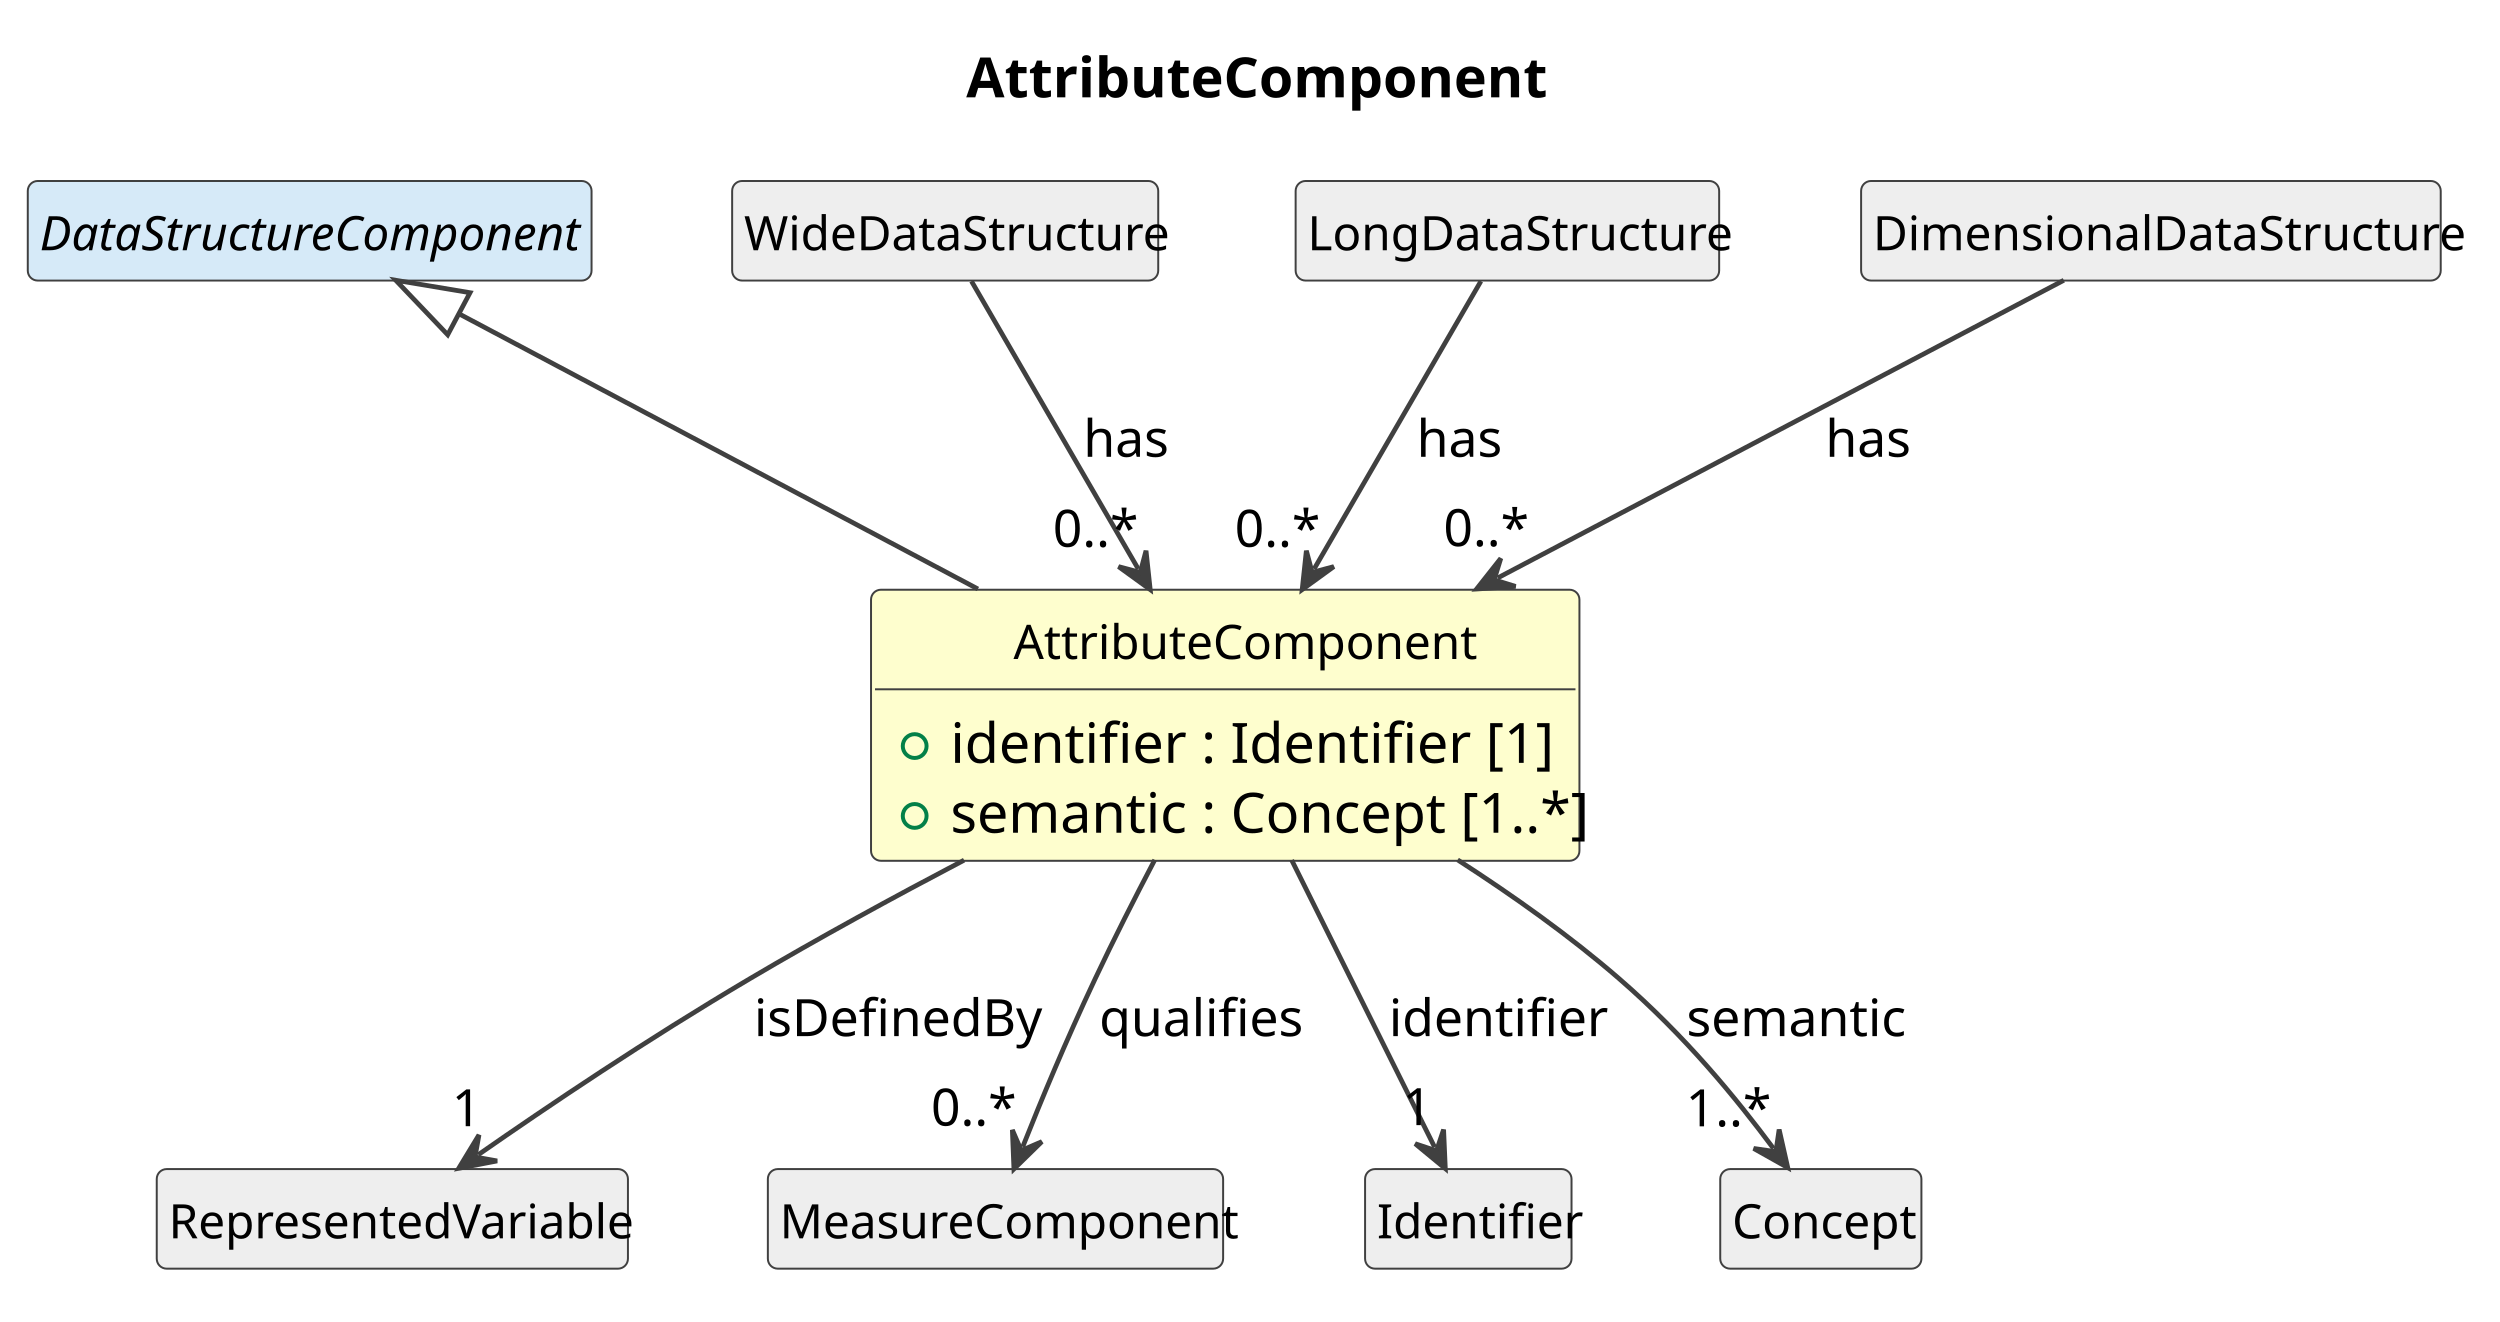
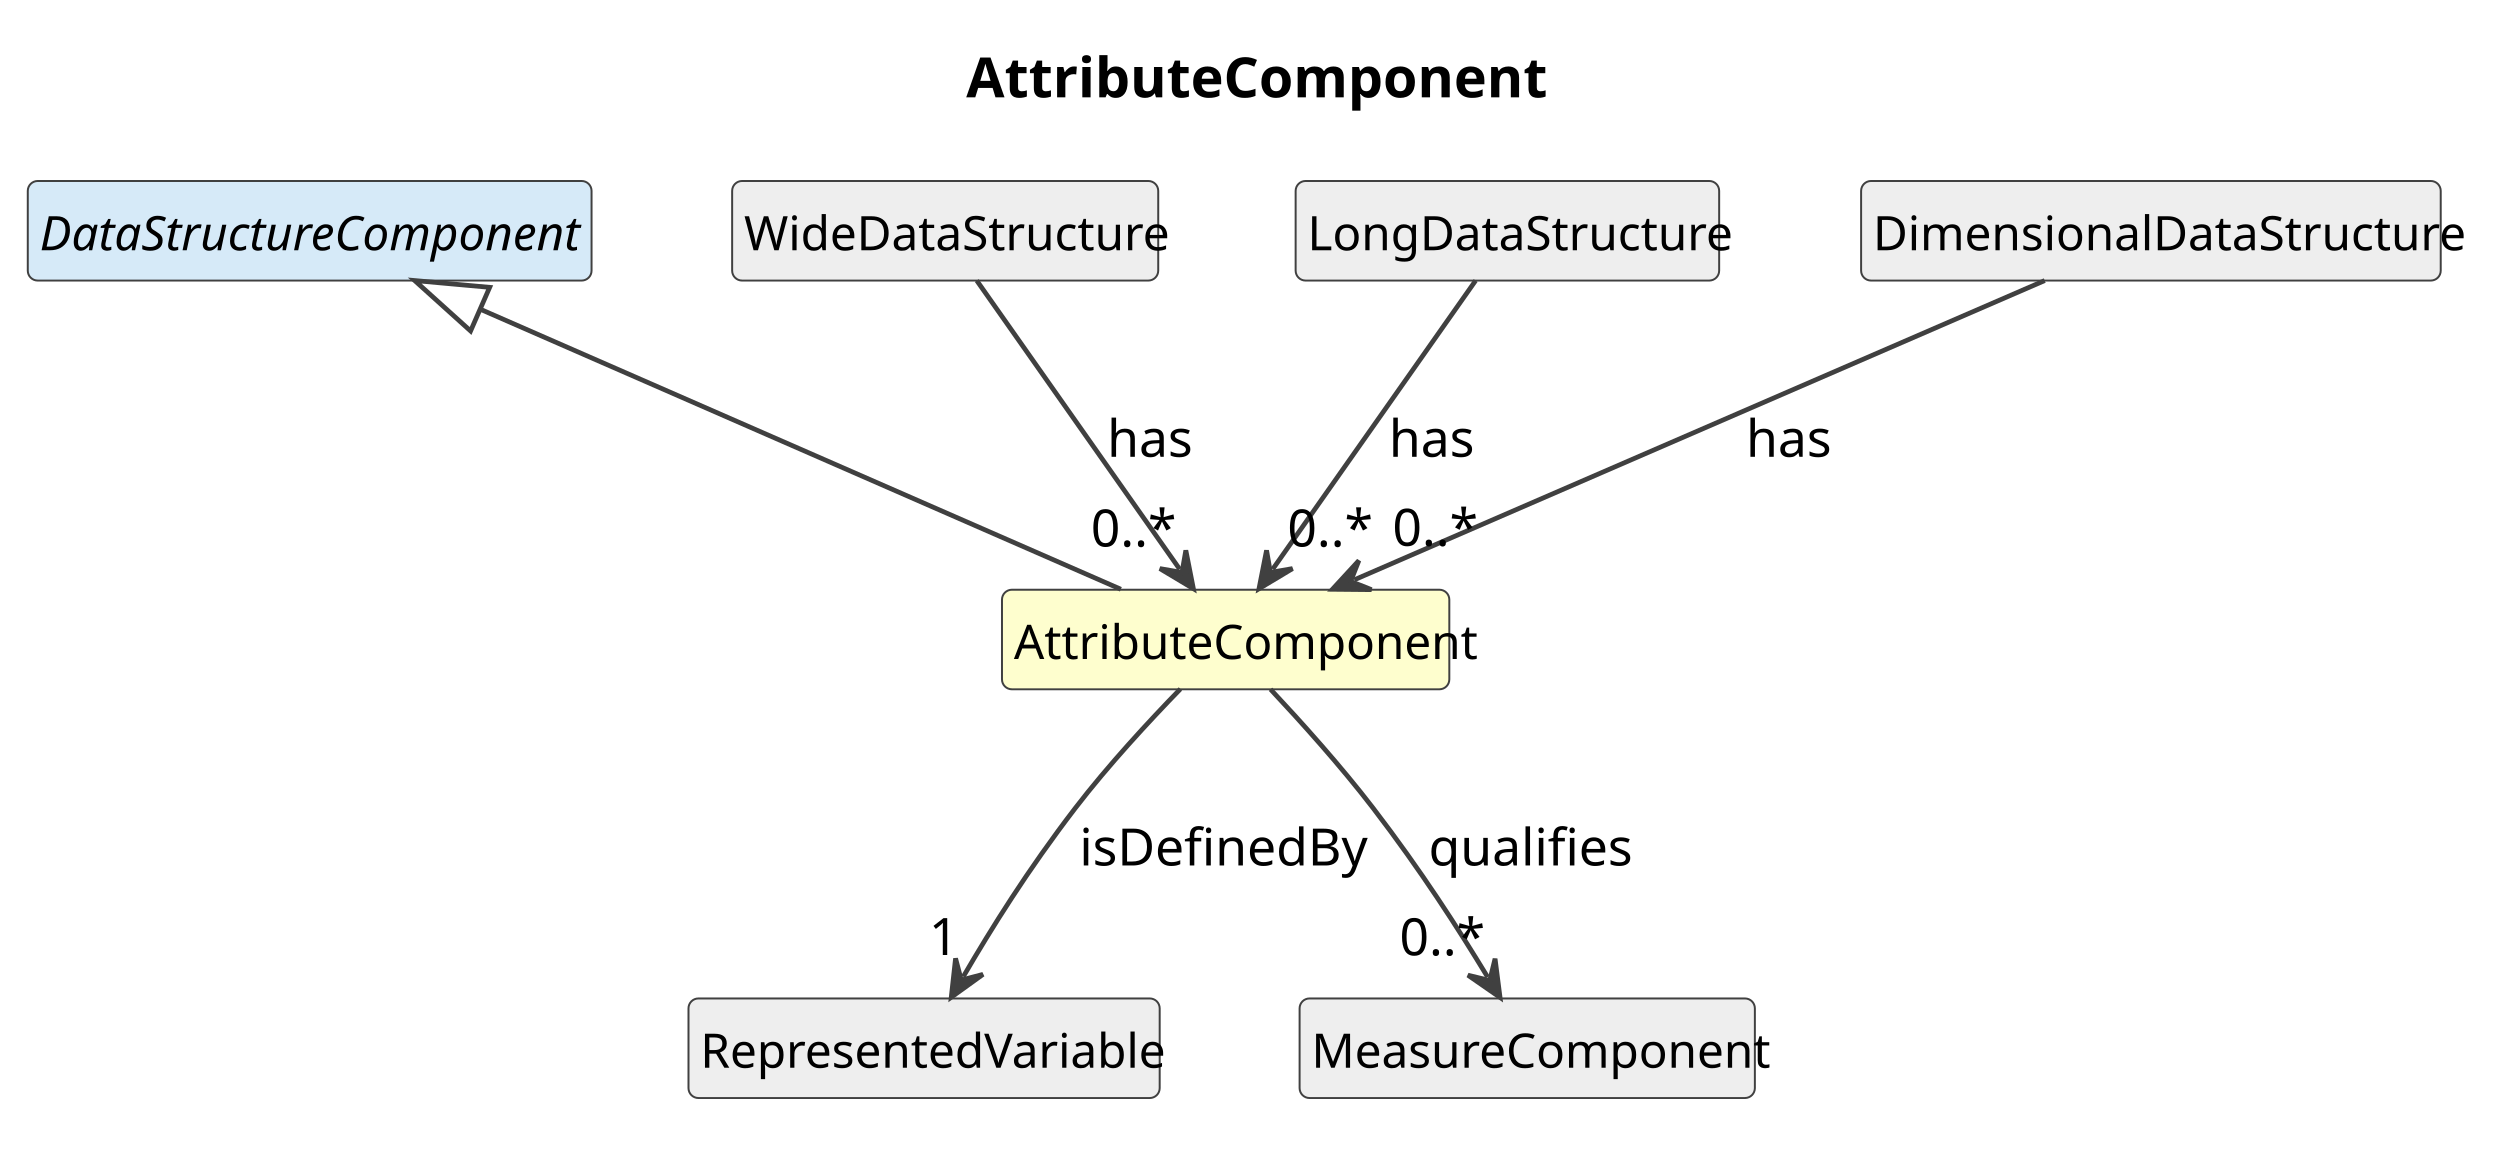
- <svg xmlns="http://www.w3.org/2000/svg" contentStyleType="text/css" data-diagram-type="CLASS" height="333px" preserveAspectRatio="none" style="width:630px;height:333px;background:#FFFFFF;" version="1.1" viewBox="0 0 630 333" width="630px" zoomAndPan="magnify">
+ <svg xmlns="http://www.w3.org/2000/svg" contentStyleType="text/css" data-diagram-type="CLASS" height="290px" preserveAspectRatio="none" style="width:630px;height:290px;background:#FFFFFF;" version="1.1" viewBox="0 0 630 290" width="630px" zoomAndPan="magnify">
  <defs />
  <g>
    <g class="title" data-source-line="1">
      <text fill="#000000" font-family="sans-serif" font-size="14" font-weight="700" lengthAdjust="spacing" textLength="136.09" x="243.486" y="24.533">AttributeComponent</text>
    </g>
    <g class="entity" data-qualified-name="AttributeComponent" data-source-line="12" id="ent0002">
-       <rect fill="#FEFECE" height="68.312" rx="2.5" ry="2.5" style="stroke:#404040;stroke-width:0.5;" width="178.517" x="219.5" y="148.609" />
-       <text fill="#000000" font-family="sans-serif" font-size="12" lengthAdjust="spacing" textLength="106.728" x="255.394" y="166.066">AttributeComponent</text>
-       <line style="stroke:#404040;stroke-width:0.5;" x1="220.5" x2="397.017" y1="173.703" y2="173.703" />
-       <g data-visibility-modifier="PUBLIC_FIELD">
-         <ellipse cx="230.5" cy="188.008" fill="none" rx="3" ry="3" style="stroke:#038048;stroke-width:1;" />
-       </g>
-       <text fill="#000000" font-family="sans-serif" font-size="14" lengthAdjust="spacing" textLength="137.737" x="239.5" y="192.236">identifier : Identifier [1]</text>
-       <g data-visibility-modifier="PUBLIC_FIELD">
-         <ellipse cx="230.5" cy="205.617" fill="none" rx="3" ry="3" style="stroke:#038048;stroke-width:1;" />
-       </g>
-       <text fill="#000000" font-family="sans-serif" font-size="14" lengthAdjust="spacing" textLength="152.517" x="239.5" y="209.846">semantic : Concept [1..*]</text>
+       <rect fill="#FEFECE" height="25.094" rx="2.5" ry="2.5" style="stroke:#404040;stroke-width:0.5;" width="112.728" x="252.5" y="148.609" />
+       <text fill="#000000" font-family="sans-serif" font-size="12" lengthAdjust="spacing" textLength="106.728" x="255.5" y="166.066">AttributeComponent</text>
    </g>
-     <g class="entity" data-qualified-name="DataStructureComponent" data-source-line="16" id="ent0003">
+     <g class="entity" data-qualified-name="DataStructureComponent" data-source-line="13" id="ent0003">
      <rect fill="#D6EAF8" height="25.094" rx="2.5" ry="2.5" style="stroke:#404040;stroke-width:0.5;" width="142.072" x="7" y="45.609" />
      <text fill="#000000" font-family="sans-serif" font-size="12" font-style="italic" lengthAdjust="spacing" textLength="136.072" x="10" y="63.066">DataStructureComponent</text>
    </g>
-     <g class="entity" data-qualified-name="WideDataStructure" data-source-line="18" id="ent0005">
+     <g class="entity" data-qualified-name="WideDataStructure" data-source-line="15" id="ent0005">
      <rect fill="#EEEEEE" height="25.094" rx="2.5" ry="2.5" style="stroke:#404040;stroke-width:0.5;" width="107.373" x="184.5" y="45.609" />
      <text fill="#000000" font-family="sans-serif" font-size="12" lengthAdjust="spacing" textLength="101.373" x="187.5" y="63.066">WideDataStructure</text>
    </g>
-     <g class="entity" data-qualified-name="LongDataStructure" data-source-line="20" id="ent0007">
+     <g class="entity" data-qualified-name="LongDataStructure" data-source-line="17" id="ent0007">
      <rect fill="#EEEEEE" height="25.094" rx="2.5" ry="2.5" style="stroke:#404040;stroke-width:0.5;" width="106.728" x="326.5" y="45.609" />
      <text fill="#000000" font-family="sans-serif" font-size="12" lengthAdjust="spacing" textLength="100.728" x="329.5" y="63.066">LongDataStructure</text>
    </g>
-     <g class="entity" data-qualified-name="DimensionalDataStructure" data-source-line="22" id="ent0009">
+     <g class="entity" data-qualified-name="DimensionalDataStructure" data-source-line="19" id="ent0009">
      <rect fill="#EEEEEE" height="25.094" rx="2.5" ry="2.5" style="stroke:#404040;stroke-width:0.5;" width="146.062" x="469" y="45.609" />
      <text fill="#000000" font-family="sans-serif" font-size="12" lengthAdjust="spacing" textLength="140.062" x="472" y="63.066">DimensionalDataStructure</text>
    </g>
-     <g class="entity" data-qualified-name="RepresentedVariable" data-source-line="24" id="ent0011">
-       <rect fill="#EEEEEE" height="25.094" rx="2.5" ry="2.5" style="stroke:#404040;stroke-width:0.5;" width="118.74" x="39.5" y="294.609" />
-       <text fill="#000000" font-family="sans-serif" font-size="12" lengthAdjust="spacing" textLength="112.74" x="42.5" y="312.066">RepresentedVariable</text>
+     <g class="entity" data-qualified-name="RepresentedVariable" data-source-line="21" id="ent0011">
+       <rect fill="#EEEEEE" height="25.094" rx="2.5" ry="2.5" style="stroke:#404040;stroke-width:0.5;" width="118.74" x="173.5" y="251.609" />
+       <text fill="#000000" font-family="sans-serif" font-size="12" lengthAdjust="spacing" textLength="112.74" x="176.5" y="269.066">RepresentedVariable</text>
    </g>
-     <g class="entity" data-qualified-name="MeasureComponent" data-source-line="26" id="ent0013">
-       <rect fill="#EEEEEE" height="25.094" rx="2.5" ry="2.5" style="stroke:#404040;stroke-width:0.5;" width="114.727" x="193.5" y="294.609" />
-       <text fill="#000000" font-family="sans-serif" font-size="12" lengthAdjust="spacing" textLength="108.727" x="196.5" y="312.066">MeasureComponent</text>
+     <g class="entity" data-qualified-name="MeasureComponent" data-source-line="23" id="ent0013">
+       <rect fill="#EEEEEE" height="25.094" rx="2.5" ry="2.5" style="stroke:#404040;stroke-width:0.5;" width="114.727" x="327.5" y="251.609" />
+       <text fill="#000000" font-family="sans-serif" font-size="12" lengthAdjust="spacing" textLength="108.727" x="330.5" y="269.066">MeasureComponent</text>
    </g>
-     <g class="entity" data-qualified-name="Identifier" data-source-line="28" id="ent0015">
-       <rect fill="#EEEEEE" height="25.094" rx="2.5" ry="2.5" style="stroke:#404040;stroke-width:0.5;" width="52.025" x="344" y="294.609" />
-       <text fill="#000000" font-family="sans-serif" font-size="12" lengthAdjust="spacing" textLength="46.025" x="347" y="312.066">Identifier</text>
+     <g class="link" data-entity-1="ent0003" data-entity-2="ent0002" data-link-type="extension" data-source-line="14" id="lnk4">
+       <path codeLine="14" d="M120.993,77.91 C165.433,97.34 237.98,129.059 282.46,148.499" fill="none" id="DataStructureComponent-backto-AttributeComponent" style="stroke:#404040;stroke-width:1.2;" />
+       <polygon fill="none" points="104.5,70.699,118.589,83.408,123.396,72.413,104.5,70.699" style="stroke:#404040;stroke-width:1.2;" />
    </g>
-     <g class="entity" data-qualified-name="Concept" data-source-line="30" id="ent0017">
-       <rect fill="#EEEEEE" height="25.094" rx="2.5" ry="2.5" style="stroke:#404040;stroke-width:0.5;" width="50.695" x="433.5" y="294.609" />
-       <text fill="#000000" font-family="sans-serif" font-size="12" lengthAdjust="spacing" textLength="44.695" x="436.5" y="312.066">Concept</text>
+     <g class="link" data-entity-1="ent0005" data-entity-2="ent0002" data-link-type="dependency" data-source-line="16" id="lnk6">
+       <path codeLine="16" d="M246.14,70.699 C259.77,90.069 283.581,123.94 297.281,143.44" fill="none" id="WideDataStructure-to-AttributeComponent" style="stroke:#404040;stroke-width:1.2;" />
+       <polygon fill="#404040" points="300.73,148.349,298.829,138.686,297.856,144.258,292.283,143.285,300.73,148.349" style="stroke:#404040;stroke-width:1.2;" />
+       <text fill="#000000" font-family="sans-serif" font-size="13" lengthAdjust="spacing" textLength="20.96" x="279" y="115.105">has</text>
+       <text fill="#000000" font-family="sans-serif" font-size="13" lengthAdjust="spacing" textLength="19.513" x="274.887" y="137.721">0..*</text>
    </g>
-     <g class="link" data-entity-1="ent0003" data-entity-2="ent0002" data-link-type="extension" data-source-line="17" id="lnk4">
-       <path codeLine="17" d="M115.633,79.061 C148.883,96.692 197.73,122.599 246.44,148.429" fill="none" id="DataStructureComponent-backto-AttributeComponent" style="stroke:#404040;stroke-width:1.2;" />
-       <polygon fill="none" points="99.73,70.629,112.822,84.362,118.444,73.76,99.73,70.629" style="stroke:#404040;stroke-width:1.2;" />
+     <g class="link" data-entity-1="ent0007" data-entity-2="ent0002" data-link-type="dependency" data-source-line="18" id="lnk8">
+       <path codeLine="18" d="M371.86,70.699 C358.23,90.069 334.419,123.94 320.719,143.44" fill="none" id="LongDataStructure-to-AttributeComponent" style="stroke:#404040;stroke-width:1.2;" />
+       <polygon fill="#404040" points="317.27,148.349,325.717,143.285,320.144,144.258,319.171,138.686,317.27,148.349" style="stroke:#404040;stroke-width:1.2;" />
+       <text fill="#000000" font-family="sans-serif" font-size="13" lengthAdjust="spacing" textLength="20.96" x="350" y="115.105">has</text>
+       <text fill="#000000" font-family="sans-serif" font-size="13" lengthAdjust="spacing" textLength="19.513" x="324.421" y="137.721">0..*</text>
    </g>
-     <g class="link" data-entity-1="ent0005" data-entity-2="ent0002" data-link-type="dependency" data-source-line="19" id="lnk6">
-       <path codeLine="19" d="M244.81,70.859 C255.08,88.579 271.921,117.638 286.841,143.378" fill="none" id="WideDataStructure-to-AttributeComponent" style="stroke:#404040;stroke-width:1.2;" />
-       <polygon fill="#404040" points="289.85,148.569,288.797,138.777,287.343,144.244,281.876,142.789,289.85,148.569" style="stroke:#404040;stroke-width:1.2;" />
-       <text fill="#000000" font-family="sans-serif" font-size="13" lengthAdjust="spacing" textLength="20.96" x="273" y="115.105">has</text>
-       <text fill="#000000" font-family="sans-serif" font-size="13" lengthAdjust="spacing" textLength="19.513" x="265.308" y="137.792">0..*</text>
+     <g class="link" data-entity-1="ent0009" data-entity-2="ent0002" data-link-type="dependency" data-source-line="20" id="lnk10">
+       <path codeLine="20" d="M515.27,70.699 C470.45,90.129 386.135,126.674 341.275,146.114" fill="none" id="DimensionalDataStructure-to-AttributeComponent" style="stroke:#404040;stroke-width:1.2;" />
+       <polygon fill="#404040" points="335.77,148.499,345.618,148.591,340.358,146.511,342.438,141.251,335.77,148.499" style="stroke:#404040;stroke-width:1.2;" />
+       <text fill="#000000" font-family="sans-serif" font-size="13" lengthAdjust="spacing" textLength="20.96" x="440" y="115.105">has</text>
+       <text fill="#000000" font-family="sans-serif" font-size="13" lengthAdjust="spacing" textLength="19.513" x="350.893" y="137.546">0..*</text>
    </g>
-     <g class="link" data-entity-1="ent0007" data-entity-2="ent0002" data-link-type="dependency" data-source-line="21" id="lnk8">
-       <path codeLine="21" d="M373.19,70.859 C362.92,88.579 346.079,117.638 331.159,143.378" fill="none" id="LongDataStructure-to-AttributeComponent" style="stroke:#404040;stroke-width:1.2;" />
-       <polygon fill="#404040" points="328.15,148.569,336.124,142.789,330.657,144.244,329.203,138.777,328.15,148.569" style="stroke:#404040;stroke-width:1.2;" />
-       <text fill="#000000" font-family="sans-serif" font-size="13" lengthAdjust="spacing" textLength="20.96" x="357" y="115.105">has</text>
-       <text fill="#000000" font-family="sans-serif" font-size="13" lengthAdjust="spacing" textLength="19.513" x="311.148" y="137.792">0..*</text>
+     <g class="link" data-entity-1="ent0002" data-entity-2="ent0011" data-link-type="dependency" data-source-line="22" id="lnk12">
+       <path codeLine="22" d="M297.46,173.619 C289.61,181.689 279.21,192.919 271,203.609 C258.91,219.359 249.925,233.818 242.745,246.118" fill="none" id="AttributeComponent-to-RepresentedVariable" style="stroke:#404040;stroke-width:1.2;" />
+       <polygon fill="#404040" points="239.72,251.299,247.712,245.543,242.241,246.981,240.803,241.51,239.72,251.299" style="stroke:#404040;stroke-width:1.2;" />
+       <text fill="#000000" font-family="sans-serif" font-size="13" lengthAdjust="spacing" textLength="69.367" x="272" y="218.105">isDefinedBy</text>
+       <text fill="#000000" font-family="sans-serif" font-size="13" lengthAdjust="spacing" textLength="7.23" x="234.084" y="240.651">1</text>
    </g>
-     <g class="link" data-entity-1="ent0009" data-entity-2="ent0002" data-link-type="dependency" data-source-line="23" id="lnk10">
-       <path codeLine="23" d="M520.08,70.629 C486.55,88.259 426.551,119.808 377.411,145.638" fill="none" id="DimensionalDataStructure-to-AttributeComponent" style="stroke:#404040;stroke-width:1.2;" />
-       <polygon fill="#404040" points="372.1,148.429,381.928,147.782,376.526,146.103,378.205,140.701,372.1,148.429" style="stroke:#404040;stroke-width:1.2;" />
-       <text fill="#000000" font-family="sans-serif" font-size="13" lengthAdjust="spacing" textLength="20.96" x="460" y="115.105">has</text>
-       <text fill="#000000" font-family="sans-serif" font-size="13" lengthAdjust="spacing" textLength="19.513" x="363.751" y="137.624">0..*</text>
-     </g>
-     <g class="link" data-entity-1="ent0002" data-entity-2="ent0011" data-link-type="dependency" data-source-line="25" id="lnk12">
-       <path codeLine="25" d="M242.95,216.759 C225.23,226.069 206.22,236.429 189,246.609 C162.72,262.139 138.346,278.594 120.526,290.984" fill="none" id="AttributeComponent-to-RepresentedVariable" style="stroke:#404040;stroke-width:1.2;" />
-       <polygon fill="#404040" points="115.6,294.409,125.273,292.556,119.705,291.555,120.706,285.987,115.6,294.409" style="stroke:#404040;stroke-width:1.2;" />
-       <text fill="#000000" font-family="sans-serif" font-size="13" lengthAdjust="spacing" textLength="69.367" x="190" y="261.104">isDefinedBy</text>
-       <text fill="#000000" font-family="sans-serif" font-size="13" lengthAdjust="spacing" textLength="7.23" x="113.855" y="283.805">1</text>
-     </g>
-     <g class="link" data-entity-1="ent0002" data-entity-2="ent0013" data-link-type="dependency" data-source-line="27" id="lnk14">
-       <path codeLine="27" d="M291,216.689 C285.98,226.259 280.63,236.779 276,246.609 C268.27,263.029 262.526,276.923 257.726,289.003" fill="none" id="AttributeComponent-to-MeasureComponent" style="stroke:#404040;stroke-width:1.2;" />
-       <polygon fill="#404040" points="255.51,294.579,262.551,287.692,257.356,289.933,255.116,284.738,255.51,294.579" style="stroke:#404040;stroke-width:1.2;" />
-       <text fill="#000000" font-family="sans-serif" font-size="13" lengthAdjust="spacing" textLength="47.696" x="277" y="261.104">qualifies</text>
-       <text fill="#000000" font-family="sans-serif" font-size="13" lengthAdjust="spacing" textLength="19.513" x="234.614" y="283.659">0..*</text>
-     </g>
-     <g class="link" data-entity-1="ent0002" data-entity-2="ent0015" data-link-type="dependency" data-source-line="29" id="lnk16">
-       <path codeLine="29" d="M325.51,216.759 C338.35,242.549 352.744,271.459 361.544,289.119" fill="none" id="AttributeComponent-to-Identifier" style="stroke:#404040;stroke-width:1.2;" />
-       <polygon fill="#404040" points="364.22,294.489,363.786,284.65,361.99,290.014,356.626,288.218,364.22,294.489" style="stroke:#404040;stroke-width:1.2;" />
-       <text fill="#000000" font-family="sans-serif" font-size="13" lengthAdjust="spacing" textLength="49.137" x="350" y="261.104">identifier</text>
-       <text fill="#000000" font-family="sans-serif" font-size="13" lengthAdjust="spacing" textLength="7.23" x="353.434" y="283.532">1</text>
-     </g>
-     <g class="link" data-entity-1="ent0002" data-entity-2="ent0017" data-link-type="dependency" data-source-line="31" id="lnk18">
-       <path codeLine="31" d="M367.32,216.689 C381.22,225.649 395.61,235.859 408,246.609 C424.86,261.229 437.466,276.728 446.926,289.428" fill="none" id="AttributeComponent-to-Concept" style="stroke:#404040;stroke-width:1.2;" />
-       <polygon fill="#404040" points="450.51,294.239,448.341,284.632,447.523,290.229,441.926,289.411,450.51,294.239" style="stroke:#404040;stroke-width:1.2;" />
-       <text fill="#000000" font-family="sans-serif" font-size="13" lengthAdjust="spacing" textLength="52.019" x="425" y="261.104">semantic</text>
-       <text fill="#000000" font-family="sans-serif" font-size="13" lengthAdjust="spacing" textLength="19.513" x="424.807" y="283.827">1..*</text>
+     <g class="link" data-entity-1="ent0002" data-entity-2="ent0013" data-link-type="dependency" data-source-line="24" id="lnk14">
+       <path codeLine="24" d="M320.17,173.699 C327.78,181.809 337.89,193.039 346,203.609 C358.18,219.489 367.444,233.972 374.894,246.232" fill="none" id="AttributeComponent-to-MeasureComponent" style="stroke:#404040;stroke-width:1.2;" />
+       <polygon fill="#404040" points="378.01,251.359,376.755,241.591,375.413,247.086,369.918,245.745,378.01,251.359" style="stroke:#404040;stroke-width:1.2;" />
+       <text fill="#000000" font-family="sans-serif" font-size="13" lengthAdjust="spacing" textLength="47.696" x="360" y="218.105">qualifies</text>
+       <text fill="#000000" font-family="sans-serif" font-size="13" lengthAdjust="spacing" textLength="19.513" x="352.672" y="240.735">0..*</text>
    </g>
  </g>
</svg>
